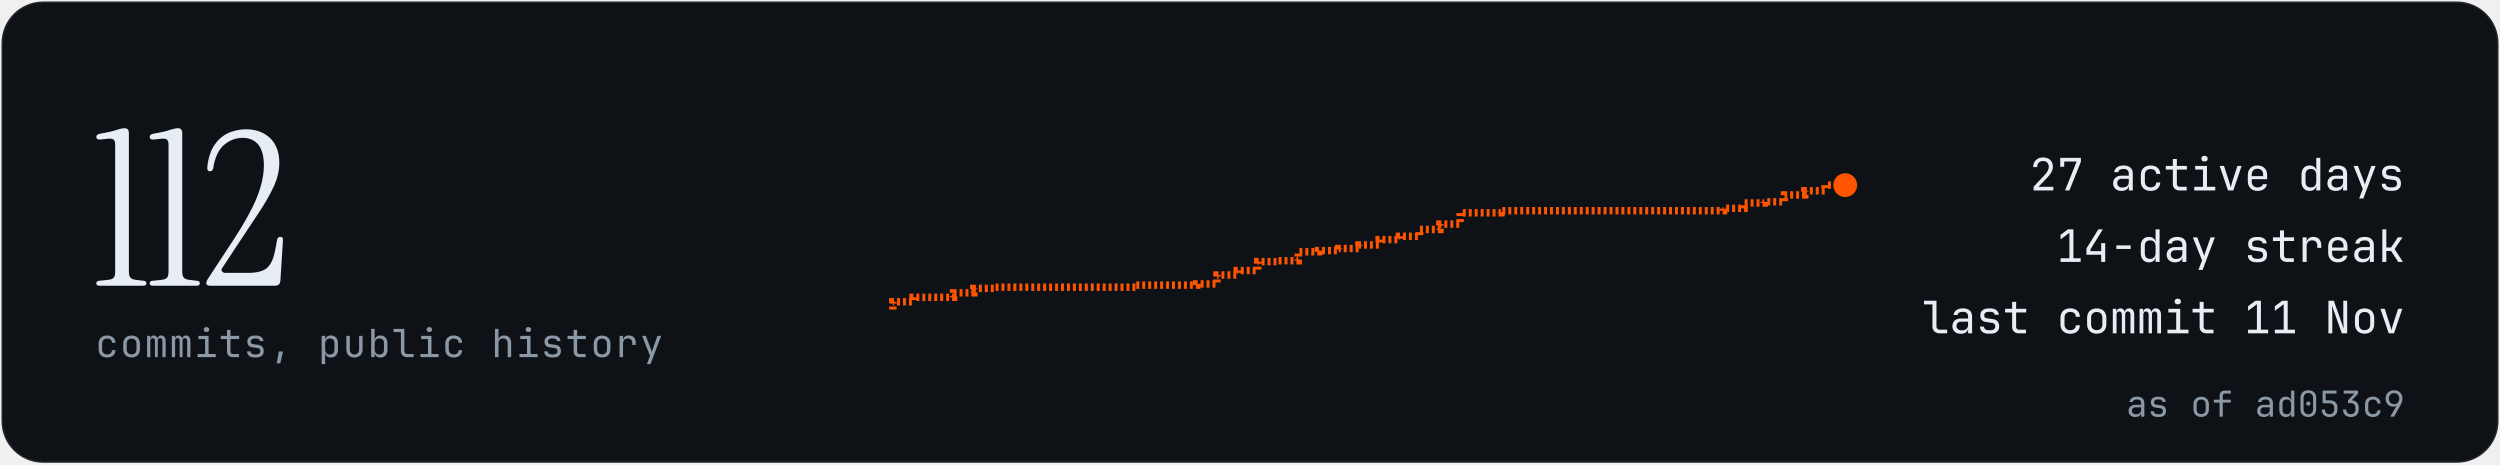
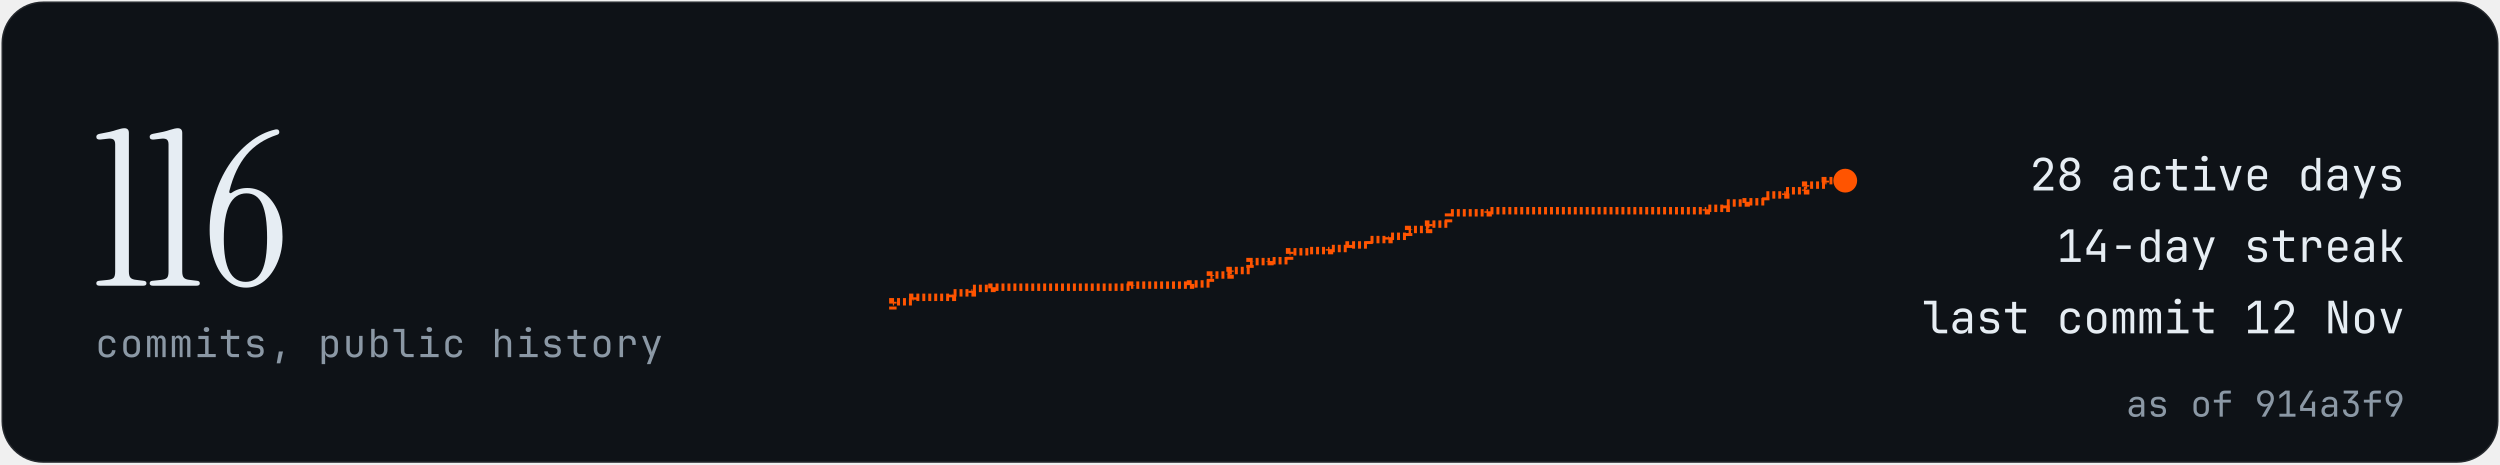
<svg xmlns="http://www.w3.org/2000/svg" viewBox="0 0 840 156" width="840" height="156" role="img" aria-labelledby="cg-title cg-desc">
  <style>.cg-stair{animation:cg-draw 1.6s cubic-bezier(.3,.8,.3,1) both}.cg-bar{transform-box:fill-box;transform-origin:center bottom;animation:cg-rise .4s ease-out both}.cg-flag{animation:cg-fade .4s ease-out 1.6s both}.cg-now-ring{transform-box:fill-box;transform-origin:center;animation:cg-pulse 3.2s ease-out infinite}@keyframes cg-draw{from{stroke-dashoffset:1}to{stroke-dashoffset:0}}@keyframes cg-rise{from{transform:scaleY(0)}to{transform:scaleY(1)}}@keyframes cg-fade{from{opacity:0}to{opacity:1}}@keyframes cg-pulse{from{opacity:.5;transform:scale(1)}to{opacity:0;transform:scale(2.6)}}@media (prefers-reduced-motion:reduce){.cg-stair,.cg-bar,.cg-flag,.cg-now-ring{animation:none}}</style>
  <defs>
    <path id="m44" d="M210 160l 55-306 108 0-70 306-93 0z" />
    <path id="m45" d="M140-290l 0-80 320 0 0 80-320 0z" />
-     <path id="m48" d="M300 10q-101 0-160-59-60-58-60-156l 0-320q 0-98 60-157 59-58 160-58 101 0 161 58 59 59 59 157l 0 320q 0 65-27 113-27 49-76 75-50 27-117 27zM300-67q 60 0 97-39 36-38 36-99l 0-320q 0-61-36-100-37-38-97-38-60 0-96 38-37 39-37 100l 0 320q 0 61 37 99 36 39 96 39zM300-310q-27 0-43-15-17-15-17-43 0-27 17-42 16-14 43-14 27 0 44 14 16 15 16 42 0 28-16 43-17 15-44 15z" />
    <path id="m49" d="M90 0l 0-82 198 0 0-570-198 148 0-103 165-123 123 0 0 648 162 0 0 82-450 0z" />
    <path id="m50" d="M86 0l 0-83 243-260q 53-56 75-100 22-44 22-86 0-60-34-96-35-35-94-35-61 0-96 36-36 37-36 99l-90 0q 3-99 63-157 60-58 159-58 101 0 161 57 59 57 59 155 0 52-28 110-29 58-98 130l-197 206 332 0 0 82-441 0z" />
    <path id="m51" d="M289 10q-101 0-160-57-59-56-59-153l 90 0q 0 60 35 95 35 35 95 35 60 0 95-35 35-35 35-95l 0-50q 0-60-35-95-35-35-95-35l-79 0 0-78 179-190-300 0 0-82 402 0 0 84-176 187q 90 7 142 62 52 56 52 147l 0 50q 0 97-59 153-60 57-162 57z" />
    <path id="m52" d="M400 0l 0-160-330 0 0-141 266-429 102 0-278 449 0 39 240 0 0-178 90 0 0 420-90 0z" />
-     <path id="m53" d="M294 10q-101 0-160-57-59-56-59-153l 90 0q 0 60 35 95 35 35 95 35 60 0 95-35 35-35 35-95l 0-45q 0-60-34-95-34-35-92-35l-199 0 0-355 389 0 0 82-305 0 2 191 118 0q 101 0 156 55 55 56 55 157l 0 45q 0 97-59 153-60 57-162 57z" />
-     <path id="m55" d="M190 0l 260-648-278 0 0 118-90 0 0-200 464 0 0 84-258 646-98 0z" />
+     <path id="m56" d="M300 10q-69 0-122-27-53-27-82-76-30-48-30-111 0-69 40-119 39-50 105-61l 0-3q-57-13-91-58-34-44-34-102 0-57 27-101 27-43 76-68 48-24 111-24 64 0 112 24 48 25 75 68 27 44 27 101 0 58-34 102-34 45-91 58l 0 3q 66 11 106 61 39 50 39 119 0 63-29 111-30 49-82 76-53 27-123 27zM300-422q 56 0 90-33 34-33 34-86 0-53-34-86-34-33-90-33-55 0-89 33-35 33-35 86 0 53 35 86 34 33 89 33zM300-71q 64 0 104-38 40-37 40-97 0-61-40-99-40-37-104-37-64 0-104 37-40 38-40 99 0 60 40 97 40 38 104 38z" />
    <path id="m57" d="M195 0l 180-313-3-2q-10 16-37 25-27 10-59 10-63 0-110-29-48-28-75-78-27-50-27-116 0-71 30-124 30-53 83-83 53-30 122-30 71 0 124 29 53 30 83 82 30 53 30 122 0 48-18 98-18 51-49 106l-169 303-105 0zM300-350q 65 0 106-43 40-43 40-112 0-69-40-112-41-43-106-43-65 0-105 43-41 43-41 112 0 69 41 112 40 43 105 43z" />
    <path id="m78" d="M90 0l 0-730 120 0 223 625q-2-25-4-62-3-36-4-77-2-40-2-76l 0-410 87 0 0 730-120 0-222-625q 2 24 4 60 2 37 4 77 1 41 1 78l 0 410-87 0z" />
    <path id="m97" d="M252 10q-85 0-135-48-50-47-50-124 0-51 23-89 23-38 64-60 41-21 94-21l 170 0 0-43q 0-107-117-107-52 0-84 19-32 19-34 53l-90 0q 5-65 61-108 55-42 147-42 100 0 154 48 53 48 53 134l 0 378-89 0 0-100-2 0q-8 51-51 80-43 30-114 30zM274-66q 66 0 105-32 39-32 39-87l 0-77-160 0q-44 0-71 26-28 27-28 71 0 46 31 72 30 27 84 27z" />
    <path id="m98" d="M332 10q-62 0-102-31-40-30-47-84l-1 0 0 105-90 0 0-730 90 0 0 160-2 125 1 0q 8-53 49-84 40-31 102-31 83 0 132 55 49 55 49 150l 0 161q 0 94-49 149-49 55-132 55zM302-68q 57 0 89-30 32-30 32-97l 0-160q 0-68-32-98-32-29-89-29-55 0-87 35-33 35-33 97l 0 150q 0 62 33 97 32 35 87 35z" />
    <path id="m99" d="M308 10q-100 0-160-56-60-56-60-154l 0-150q 0-98 60-154 60-56 160-56 95 0 154 51 58 51 61 139l-90 0q-3-53-36-82-33-28-89-28-59 0-94 33-36 34-36 96l 0 151q 0 62 36 96 35 34 94 34 56 0 89-29 33-29 36-81l 90 0q-3 88-61 139-59 51-154 51z" />
    <path id="m100" d="M268 10q-82 0-131-55-50-55-50-149l 0-161q 0-95 49-150 49-55 132-55 62 0 103 31 40 31 48 84l 1 0-2-125 0-160 90 0 0 730-90 0 0-105-1 0q-7 54-47 84-40 31-102 31zM298-68q 56 0 88-35 32-35 32-97l 0-150q 0-62-32-97-32-35-88-35-57 0-89 29-32 30-32 98l 0 160q 0 67 32 97 32 30 89 30z" />
    <path id="m101" d="M300 10q-97 0-156-59-60-58-60-161l 0-130q 0-103 60-162 59-58 156-58 65 0 114 26 48 26 75 73 27 47 27 111l 0 98-344 0 0 52q 0 61 35 96 35 36 93 36 50 0 83-20 32-19 39-52l 90 0q-9 69-67 109-58 41-145 41zM172-322l 256 0 0-28q 0-65-33-101-34-35-95-35-61 0-94 35-34 36-34 101l 0 28z" />
    <path id="m102" d="M215 0l 0-393-160 0 0-82 160 0 0-115q 0-65 41-103 41-37 113-37l 161 0 0 82-161 0q-64 0-64 58l 0 115 225 0 0 82-225 0 0 393-90 0z" />
    <path id="m104" d="M92 0l 0-730 90 0 0 285 1 0q 7-55 45-85 38-30 101-30 83 0 132 51 49 51 49 139l 0 370-90 0 0-355q 0-62-31-96-32-33-86-33-56 0-88 35-33 35-33 99l 0 350-90 0z" />
    <path id="m105" d="M85 0l 0-82 195 0 0-386-175 0 0-82 265 0 0 468 185 0 0 82-470 0zM315-649q-33 0-52-17-19-17-19-46 0-30 19-48 19-17 52-17 33 0 52 17 19 18 19 48 0 29-19 46-19 17-52 17z" />
    <path id="m107" d="M97 0l 0-730 90 0 0 407 105 0 154-227 103 0-177 262 187 288-105 0-160-245-107 0 0 245-90 0z" />
    <path id="m108" d="M380 0q-73 0-116-43-44-42-44-112l 0-493-190 0 0-82 280 0 0 575q 0 34 19 53 19 20 51 20l 170 0 0 82-170 0z" />
    <path id="m109" d="M60 0l 0-550 78 0 0 73 2 0q 5-37 30-60 24-23 62-23 36 0 61 21 25 21 36 57l 1 0q 7-36 32-57 24-21 62-21 53 0 85 39 31 40 31 103l 0 418-84 0 0-419q 0-33-16-53-16-19-44-19-27 0-43 19-16 19-16 52l 0 420-74 0 0-419q 0-33-16-53-16-19-43-19-28 0-44 19-16 19-16 52l 0 420-84 0z" />
    <path id="m111" d="M300 8q-99 0-157-58-59-58-59-162l 0-126q 0-105 58-163 58-57 158-57 100 0 158 57 58 58 58 163l 0 126q 0 104-58 162-59 58-158 58zM300-72q 59 0 93-33 33-33 33-97l 0-146q 0-64-33-97-34-33-93-33-58 0-92 33-34 33-34 97l 0 146q 0 64 34 97 34 33 92 33z" />
    <path id="m112" d="M92 180l 0-730 90 0 0 105 1 0q 7-54 47-85 40-30 102-30 83 0 132 54 49 55 49 150l 0 161q 0 95-49 150-49 55-132 55-62 0-102-31-40-31-47-84l-3 0 2 125 0 160-90 0zM302-68q 57 0 89-30 32-30 32-97l 0-160q 0-68-32-98-32-29-89-29-55 0-87 35-33 35-33 97l 0 150q 0 62 33 97 32 35 87 35z" />
    <path id="m114" d="M112 0l 0-550 90 0 0 105 2 0q 7-53 45-84 38-31 102-31 86 0 133 51 46 52 46 147l 0 47-90 0 0-47q 0-120-117-120-59 0-90 34-31 34-31 98l 0 350-90 0z" />
    <path id="m115" d="M278 8q-92 0-142-42-51-41-51-117l 90 0q 0 38 27 59 27 22 76 22l 44 0q 50 0 78-22 27-22 27-62 0-71-65-80l-152-22q-56-8-87-47-31-38-31-101 0-72 50-113 49-41 136-41l 44 0q 80 0 131 39 50 40 54 104l-91 0q-2-29-27-48-26-19-67-19l-44 0q-46 0-72 21-26 21-26 57 0 58 53 66l 142 20q 140 20 140 164 0 77-50 119-51 43-143 43l-44 0z" />
    <path id="m116" d="M355 0q-68 0-109-40-41-39-41-105l 0-323-158 0 0-82 158 0 0-155 90 0 0 155 225 0 0 82-225 0 0 323q 0 28 17 45 16 18 43 18l 160 0 0 82-160 0z" />
    <path id="m117" d="M299 10q-95 0-152-57-57-56-57-153l 0-350 90 0 0 350q 0 60 32 95 32 36 87 36 56 0 89-36 32-35 32-95l 0-350 90 0 0 350q 0 97-58 153-58 57-153 57z" />
    <path id="m118" d="M241 0l-187-550 97 0 120 370q 11 33 19 63 8 31 12 48 5-17 12-48 7-30 17-63l 120-370 95 0-187 550-118 0z" />
    <path id="m121" d="M178 180l 81-214-205-516 97 0 130 340q 8 20 15 42 7 22 10 38 3-16 10-38 7-22 14-42l 121-340 95 0-274 730-94 0z" />
    <path id="d49" d="M20 0q-15 0-15-11 0-11 13-12l 39-4q 21-2 29-10 7-8 7-29l 0-594q 0-17-9-23-10-5-25-3l-36 4q-18 1-18-13 0-11 16-14 53-9 78-18 25-8 37-8 21 0 21 22l 0 647q 0 21 8 29 7 8 28 10l 33 4q 13 1 13 12 0 11-15 11l-204 0z" />
-     <path id="d50" d="M38 0q-18 0-18-13 0-7 7-18l 120-183q 75-114 109-197 33-82 33-151 0-62-25-95-26-33-74-33-48 0-87 33-39 34-50 107-3 16-15 16-15 0-13-20 7-66 35-105 27-38 66-55 39-16 79-16 69 0 113 41 43 42 43 116 0 52-24 106-25 55-67 119-43 65-98 148l-78 118q-6 9 0 15 5 7 15 7l 107 0q 38 0 63-9 25-8 40-32 15-23 23-67l 9-47q 3-13 15-13 14 0 12 17l-12 188q-2 23-25 23l-303 0z" />
+     <path id="d54" d="M206 9q-50 0-88-34-39-34-60-95-22-61-22-141 0-82 24-160 23-77 65-141 42-64 98-108 55-44 119-59 10-2 15 2 4 4 4 10 0 10-11 13-88 29-142 93-54 65-80 169-2 7 2 9 3 3 9-1 31-22 73-22 47 0 84 29 37 30 59 81 21 51 21 117 0 65-23 119-23 55-61 87-39 32-86 32zM204-18q 51 0 76-51 24-50 24-155 0-107-23-157-23-50-73-50-106 0-106 213 0 200 102 200z" />
  </defs>
  <rect x="0.5" y="0.5" width="839" height="155" rx="14" fill="#0E1217" stroke="#FFFFFF" stroke-width="1" stroke-opacity="0.1" />
-   <g class="cg-text-group" data-name="commit-total" data-font="display" data-size="72" fill="#E6EDF3" data-bbox="32.4 43.1 62.9 52.9">
-     <g class="cg-run" data-bbox="32.4 43.1 62.9 52.9" transform="translate(32 96)scale(0.072)">
+   <g class="cg-text-group" data-name="commit-total" data-font="display" data-size="72" fill="#E6EDF3" data-bbox="32.4 43.1 62.6 53.6">
+     <g class="cg-run" data-bbox="32.4 43.1 62.6 53.6" transform="translate(32 96)scale(0.072)">
      <g fill="#E6EDF3">
        <use href="#d49" />
        <use href="#d49" x="249" />
-         <use href="#d50" x="498" />
+         <use href="#d54" x="498" />
      </g>
    </g>
  </g>
  <g class="cg-text-group" data-name="commit-caption" data-font="mono" data-size="13" fill="#8B98A5" data-bbox="33.1 109.9 189 12.4">
    <g class="cg-run" data-bbox="33.1 109.9 189 12.4" transform="translate(32 120)scale(0.013)">
      <g fill="#8B98A5">
        <use href="#m99" />
        <use href="#m111" x="640" />
        <use href="#m109" x="1280" />
        <use href="#m109" x="1920" />
        <use href="#m105" x="2560" />
        <use href="#m116" x="3200" />
        <use href="#m115" x="3840" />
        <use href="#m44" x="4480" />
        <use href="#m112" x="5760" />
        <use href="#m117" x="6400" />
        <use href="#m98" x="7040" />
        <use href="#m108" x="7680" />
        <use href="#m105" x="8320" />
        <use href="#m99" x="8960" />
        <use href="#m104" x="10240" />
        <use href="#m105" x="10880" />
        <use href="#m115" x="11520" />
        <use href="#m116" x="12160" />
        <use href="#m111" x="12800" />
        <use href="#m114" x="13440" />
        <use href="#m121" x="14080" />
      </g>
    </g>
  </g>
  <g class="cg-text-group" data-name="stats" data-font="mono" data-size="15" fill="#E6EDF3" data-bbox="646.5 52.3 160.9 59.8">
    <g class="cg-run" data-bbox="683.1 52.3 123.6 14.4" transform="translate(682 64)scale(0.015)">
      <g fill="#E6EDF3">
        <use href="#m50" />
-         <use href="#m55" x="600" />
+         <use href="#m56" x="600" />
        <use href="#m97" x="1800" />
        <use href="#m99" x="2400" />
        <use href="#m116" x="3000" />
        <use href="#m105" x="3600" />
        <use href="#m118" x="4200" />
        <use href="#m101" x="4800" />
        <use href="#m100" x="6000" />
        <use href="#m97" x="6600" />
        <use href="#m121" x="7200" />
        <use href="#m115" x="7800" />
      </g>
    </g>
    <g class="cg-run" data-bbox="692.4 77.1 115 13.7" transform="translate(691 88)scale(0.015)">
      <g fill="#E6EDF3">
        <use href="#m49" />
        <use href="#m52" x="600" />
        <use href="#m45" x="1200" />
        <use href="#m100" x="1800" />
        <use href="#m97" x="2400" />
        <use href="#m121" x="3000" />
        <use href="#m115" x="4200" />
        <use href="#m116" x="4800" />
        <use href="#m114" x="5400" />
        <use href="#m101" x="6000" />
        <use href="#m97" x="6600" />
        <use href="#m107" x="7200" />
      </g>
    </g>
    <g class="cg-run" data-bbox="646.5 100.3 160.7 11.8" transform="translate(646 112)scale(0.015)">
      <g fill="#E6EDF3">
        <use href="#m108" />
        <use href="#m97" x="600" />
        <use href="#m115" x="1200" />
        <use href="#m116" x="1800" />
        <use href="#m99" x="3000" />
        <use href="#m111" x="3600" />
        <use href="#m109" x="4200" />
        <use href="#m109" x="4800" />
        <use href="#m105" x="5400" />
        <use href="#m116" x="6000" />
        <use href="#m49" x="7200" />
-         <use href="#m49" x="7800" />
+         <use href="#m50" x="7800" />
        <use href="#m78" x="9000" />
        <use href="#m111" x="9600" />
        <use href="#m118" x="10200" />
      </g>
    </g>
  </g>
-   <path d="M300 104L300 104L300 101.4L306.8 101.4L306.8 101.4L306.8 99.9L313.6 99.9L320.4 99.9L320.4 99.9L320.4 98.4L327.2 98.4L327.2 98.4L327.2 96.9L334 96.9L334 96.9L334 96.5L340.9 96.5L347.7 96.5L354.5 96.5L361.3 96.5L368.1 96.5L374.9 96.5L381.7 96.5L381.7 96.5L381.7 95.8L388.5 95.8L395.3 95.8L402.1 95.8L402.1 95.8L402.1 95.4L408.9 95.4L408.9 95.4L408.9 92.4L415.7 92.4L415.7 92.4L415.7 90.9L422.6 90.9L422.6 90.9L422.6 87.9L429.4 87.9L429.4 87.9L429.4 87.6L436.2 87.6L436.2 87.6L436.2 84.6L443 84.6L443 84.6L443 84.2L449.8 84.2L449.8 84.2L449.8 83.5L456.6 83.5L456.6 83.5L456.6 82.3L463.4 82.3L463.4 82.3L463.4 80.5L470.2 80.5L470.2 80.5L470.2 79.4L477 79.4L477 79.4L477 77.1L483.8 77.1L483.8 77.1L483.8 75.3L490.6 75.3L490.6 75.3L490.6 71.5L497.4 71.5L504.3 71.5L504.3 71.5L504.3 70.8L511.1 70.8L517.9 70.8L524.7 70.8L531.5 70.8L538.3 70.8L545.1 70.8L551.9 70.8L558.7 70.8L565.5 70.8L572.3 70.8L579.1 70.8L579.1 70.8L579.1 70L586 70L586 70L586 68.2L592.8 68.2L592.8 68.2L592.8 67.8L599.6 67.8L599.6 67.8L599.6 65.5L606.4 65.5L606.4 65.5L606.4 64.1L613.2 64.1L613.2 64.1L613.2 62.2L620 62.2" fill="none" stroke="#FF5400" stroke-width="2.5" class="cg-stair" pathLength="1" stroke-dasharray="1" stroke-dashoffset="0" />
-   <circle class="dm dm-now-dot" cx="620" cy="62.2" r="3.5" fill="#FF5400" stroke="#FF5400" stroke-width="1" />
+   <path d="M300 104L300 104L300 101.4L306.7 101.4L306.7 101.4L306.7 99.9L313.3 99.9L320 99.9L320 99.9L320 98.4L326.7 98.4L326.7 98.4L326.7 96.9L333.3 96.9L333.3 96.9L333.3 96.5L340 96.5L346.7 96.5L353.3 96.5L360 96.5L366.7 96.5L373.3 96.5L380 96.5L380 96.5L380 95.8L386.7 95.8L393.3 95.8L400 95.8L400 95.8L400 95.4L406.7 95.4L406.7 95.4L406.7 92.4L413.3 92.4L413.3 92.4L413.3 90.9L420 90.9L420 90.9L420 87.9L426.7 87.9L426.7 87.9L426.7 87.6L433.3 87.6L433.3 87.6L433.3 84.6L440 84.6L440 84.6L440 84.2L446.7 84.2L446.7 84.2L446.7 83.5L453.3 83.5L453.3 83.5L453.3 82.3L460 82.3L460 82.3L460 80.5L466.7 80.5L466.7 80.5L466.7 79.4L473.3 79.4L473.3 79.4L473.3 77.1L480 77.1L480 77.1L480 75.3L486.7 75.3L486.7 75.3L486.7 71.5L493.3 71.5L500 71.5L500 71.5L500 70.8L506.7 70.8L513.3 70.8L520 70.8L526.7 70.8L533.3 70.8L540 70.8L546.7 70.8L553.3 70.8L560 70.8L566.7 70.8L573.3 70.8L573.3 70.8L573.3 70L580 70L580 70L580 68.2L586.7 68.2L586.7 68.2L586.7 67.8L593.3 67.8L593.3 67.8L593.3 65.5L600 65.5L600 65.5L600 64.1L606.7 64.1L606.7 64.1L606.7 62.2L613.3 62.2L613.3 62.2L613.3 60.7L620 60.7" fill="none" stroke="#FF5400" stroke-width="2.5" class="cg-stair" pathLength="1" stroke-dasharray="1" stroke-dashoffset="0" />
+   <circle class="dm dm-now-dot" cx="620" cy="60.7" r="3.5" fill="#FF5400" stroke="#FF5400" stroke-width="1" />
  <g class="cg-text-group" data-name="stamp" data-font="mono" data-size="12" fill="#8B98A5" data-bbox="715.2 131.1 92 9">
    <g class="cg-run" data-bbox="715.2 131.1 92 9" transform="translate(714.4 140)scale(0.012)">
      <g fill="#8B98A5">
        <use href="#m97" />
        <use href="#m115" x="600" />
        <use href="#m111" x="1800" />
        <use href="#m102" x="2400" />
-         <use href="#m97" x="3600" />
-         <use href="#m100" x="4200" />
-         <use href="#m48" x="4800" />
-         <use href="#m53" x="5400" />
+         <use href="#m57" x="3600" />
+         <use href="#m49" x="4200" />
+         <use href="#m52" x="4800" />
+         <use href="#m97" x="5400" />
        <use href="#m51" x="6000" />
-         <use href="#m99" x="6600" />
+         <use href="#m102" x="6600" />
        <use href="#m57" x="7200" />
      </g>
    </g>
  </g>
</svg>
